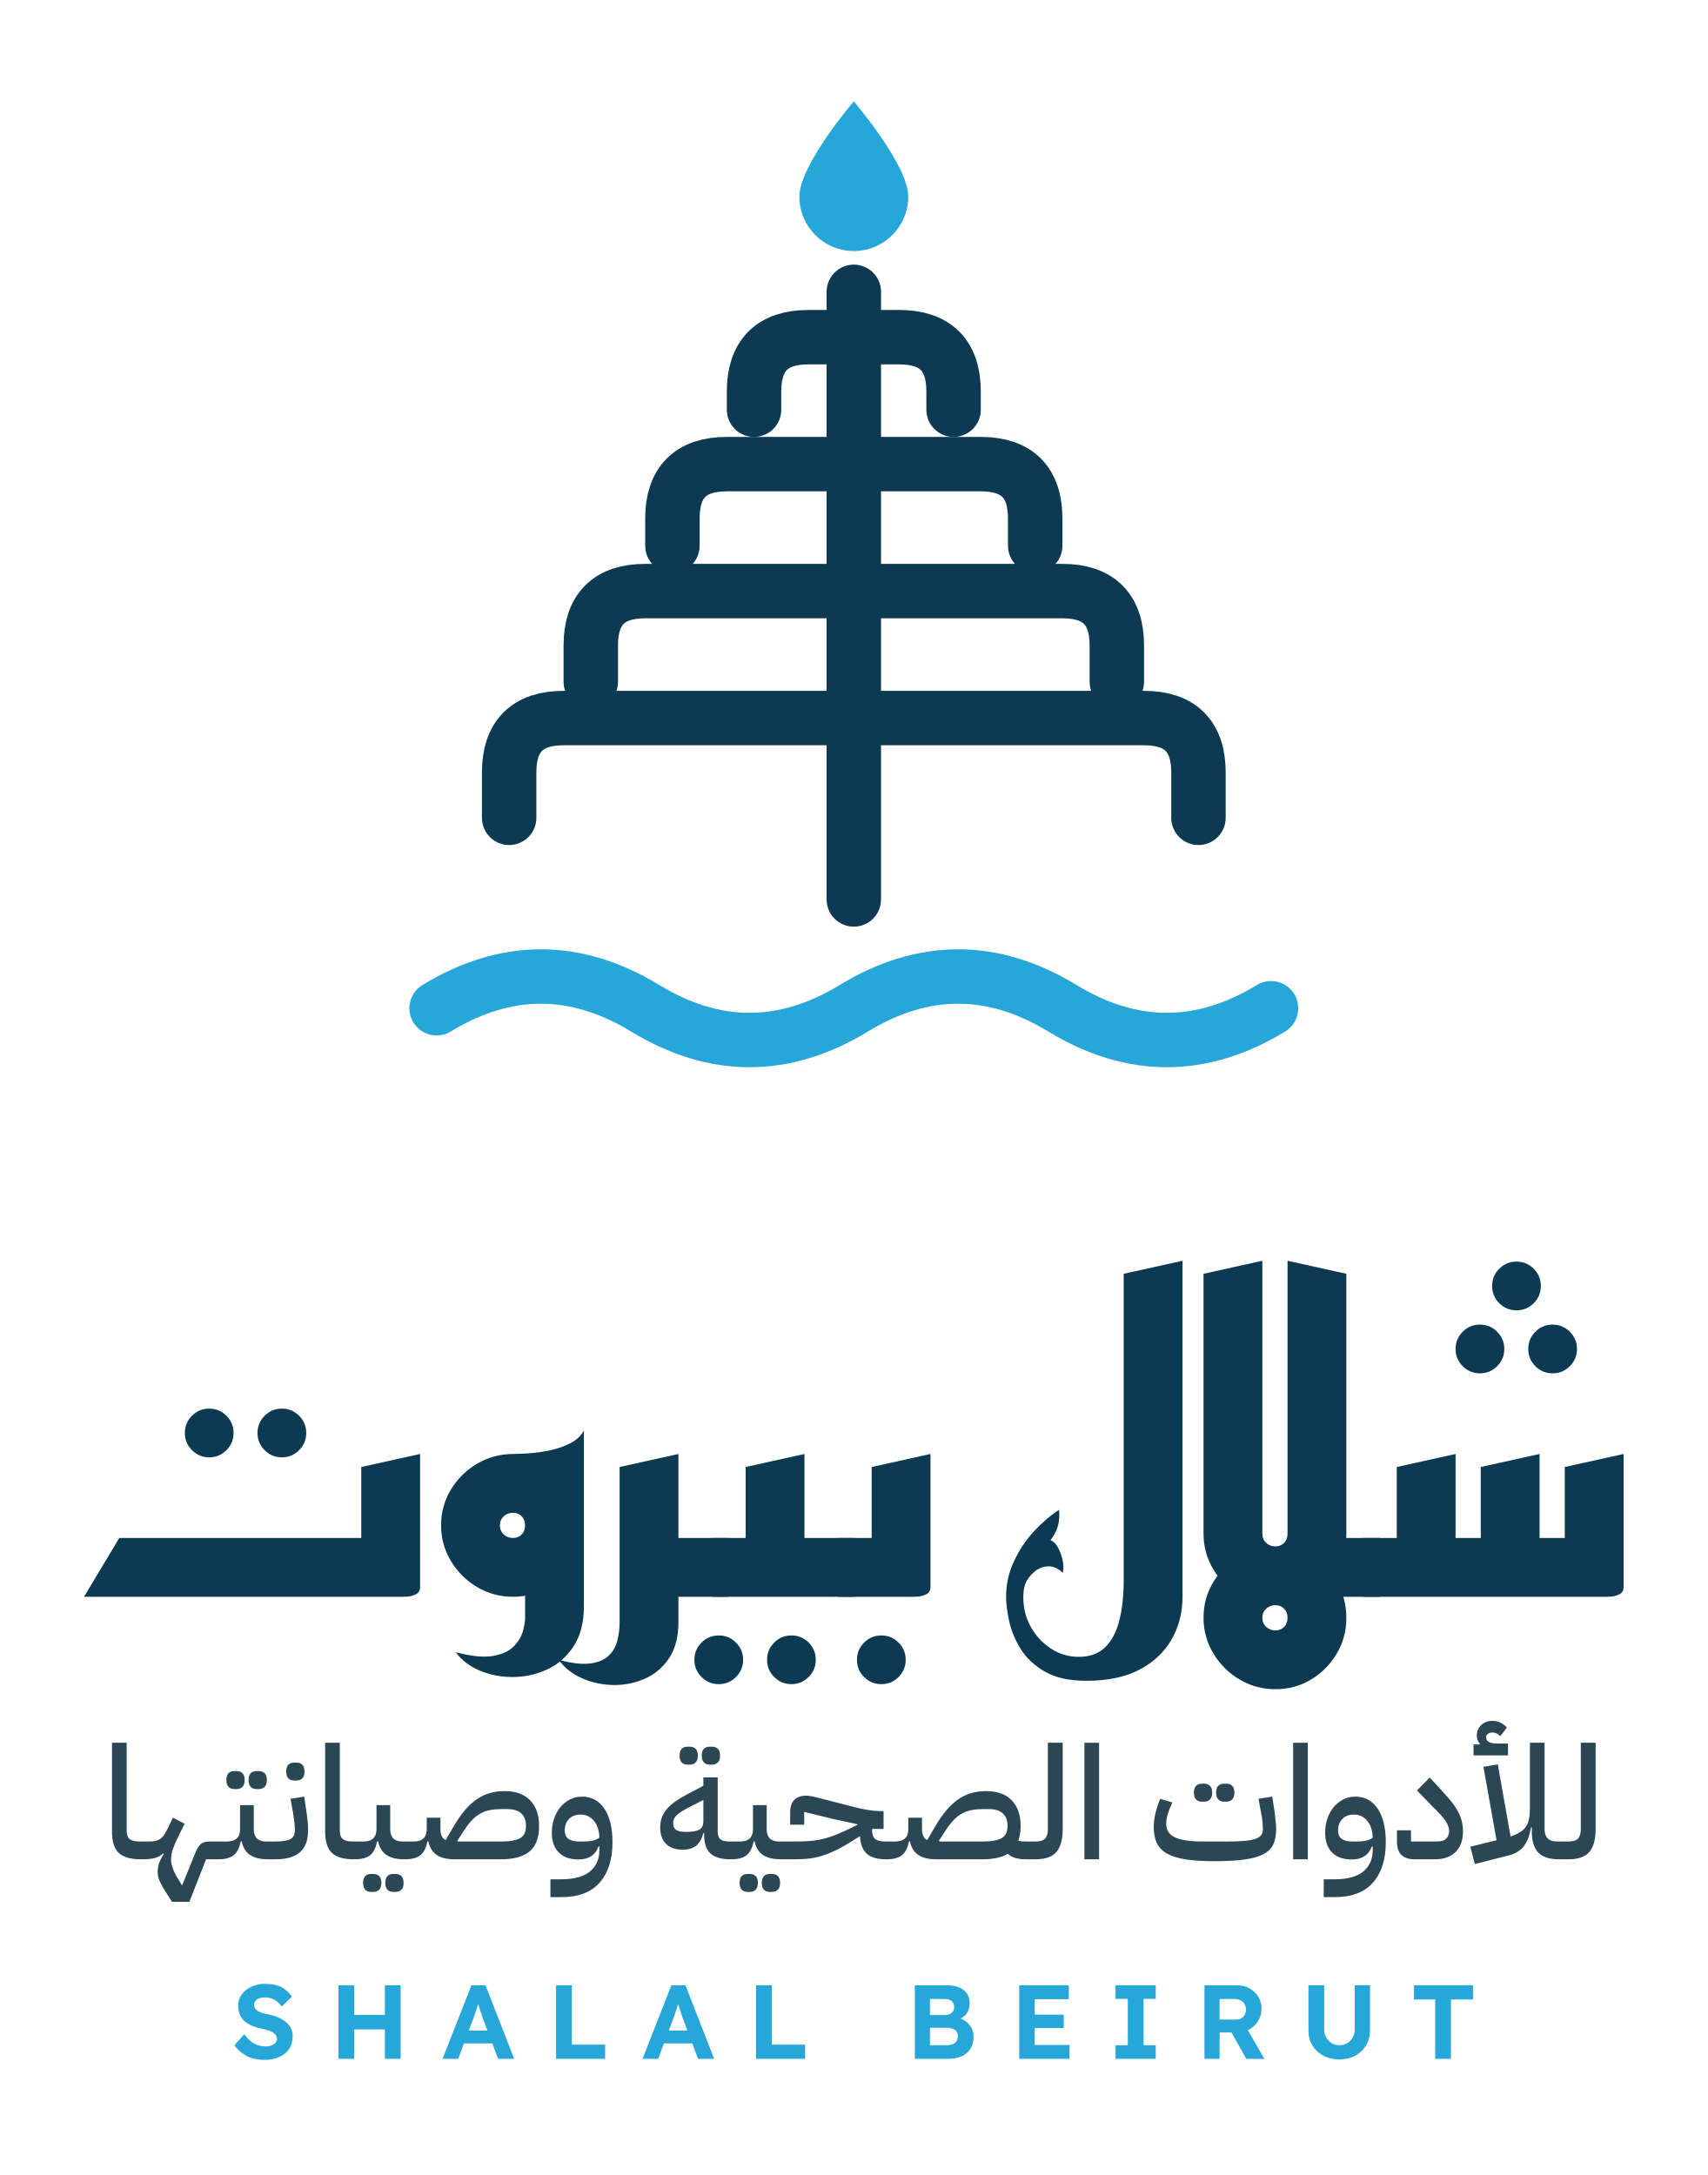
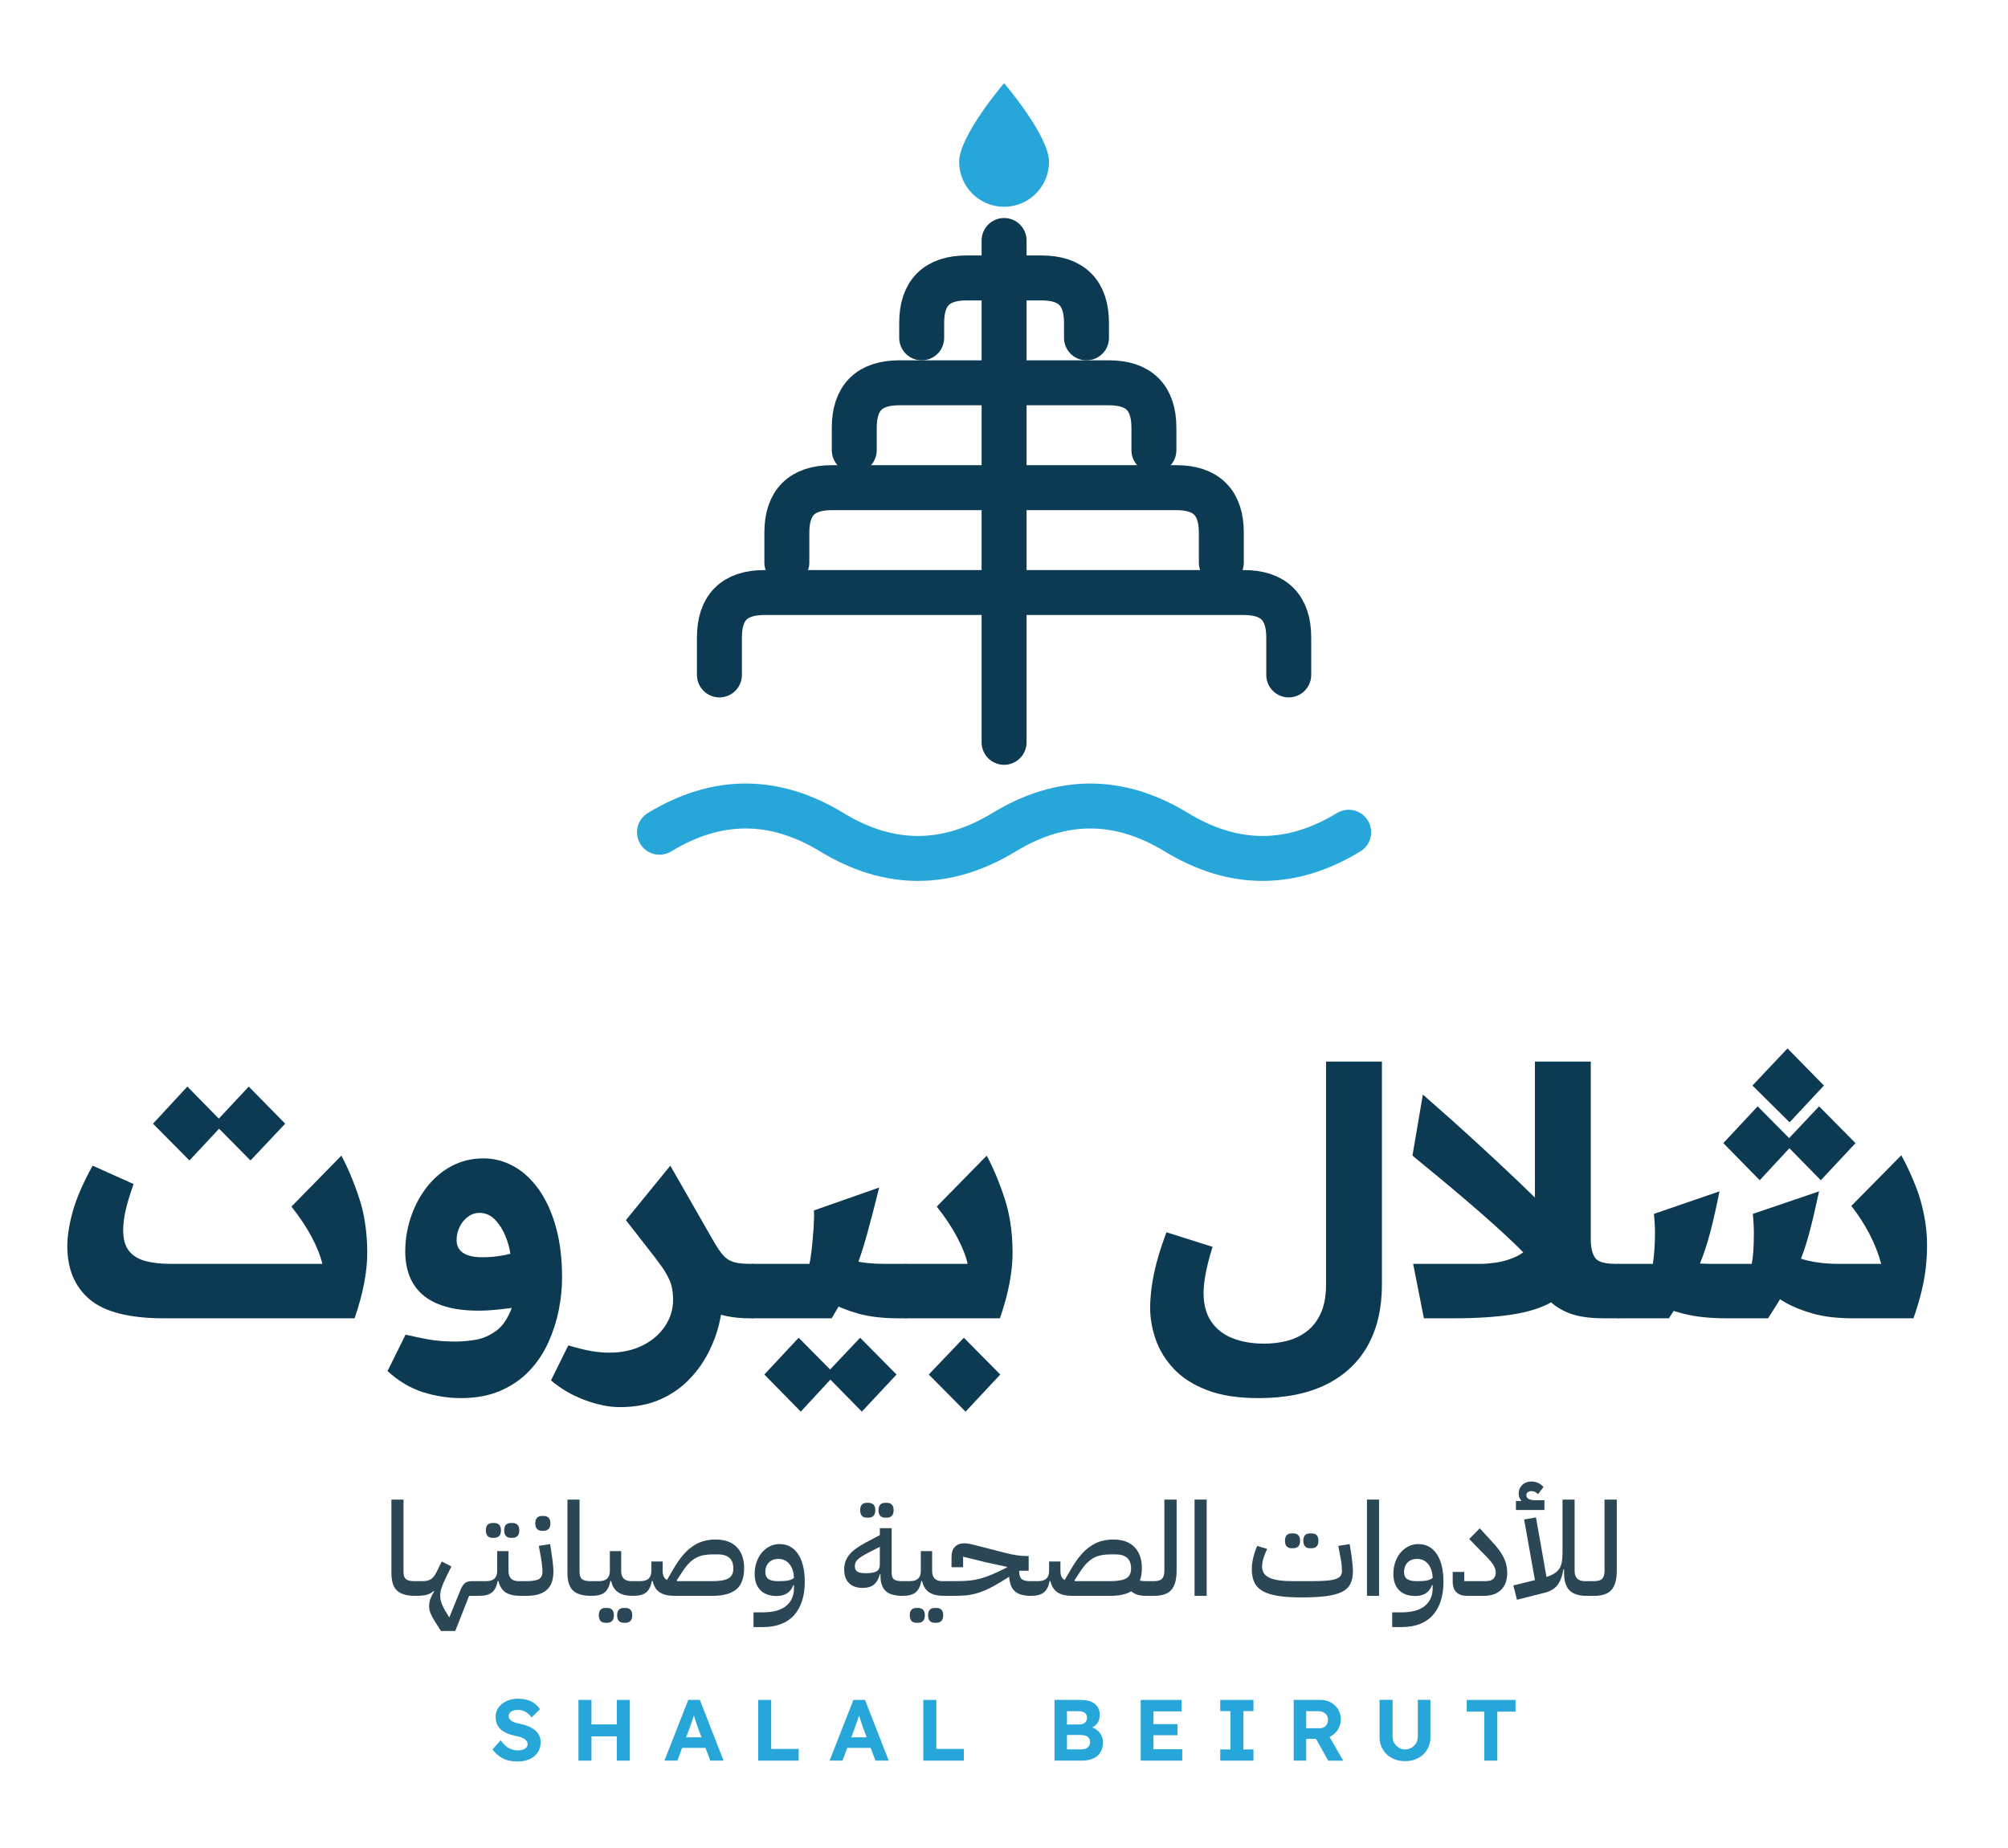
- <svg xmlns="http://www.w3.org/2000/svg" viewBox="0 0 325.2 414.0" width="325" height="414">
-   <g transform="translate(76.23636 14) scale(1.727273) translate(-10 -1)">
+ <svg xmlns="http://www.w3.org/2000/svg" viewBox="0 0 463.0 426.0" width="463" height="426">
+   <g transform="translate(145.1564 14) scale(1.727273) translate(-10 -1)">
    <path d="M60 4C60 4 54 11 54 14.5A6 6 0 0 0 66 14.5C66 11 60 4 60 4Z" fill="#27A6D9" />
    <g fill="none" stroke="#0C3A52" stroke-width="6" stroke-linecap="round" stroke-linejoin="round">
      <path d="M60 25V92" />
      <path d="M49 38V36Q49 30 55 30H65Q71 30 71 36V38" />
      <path d="M40 53V50Q40 44 46 44H74Q80 44 80 50V53" />
      <path d="M31 68V64Q31 58 37 58H83Q89 58 89 64V68" />
      <path d="M22 83V78Q22 72 28 72H92Q98 72 98 78V83" />
    </g>
    <path d="M14 104q11.5-7 23 0t23 0t23 0t23 0" fill="none" stroke="#27A6D9" stroke-width="6" stroke-linecap="round" />
  </g>
  <g fill="#0C3A52" transform="translate(14 304)">
-     <path transform="translate(21.20 -31.20) scale(0.08 -0.08)" d="M231,-58Q207,-58 190,-41Q173,-24 173,0Q173,24 190,41Q207,58 231,58Q255,58 272,41Q289,24 289,0Q289,-24 272,-41Q255,-58 231,-58ZM58,-58Q34,-58 17,-41Q0,-24 0,0Q0,24 17,41Q34,58 58,58Q82,58 99,41Q116,24 116,0Q116,-24 99,-41Q82,-58 58,-58Z" />
-     <path transform="translate(0.00 0.00) scale(0.08 -0.08)" d="M25,0L109,140L685,140L685,0L25,0ZM605,0L605,140L685,140L685,309L825,340L825,23Q825,11 815,6Q805,1 795,0.5Q785,0 785,0L605,0Z" />
-     <path transform="translate(68.00 0.00) scale(0.08 -0.08)" d="M60,-132Q117,-147 150.5,-140.5Q184,-134 200,-116Q216,-98 220.5,-79.5Q225,-61 225,-52L225,128L365,170L365,-22Q365,-81 340,-118.5Q315,-156 276.5,-173.5Q238,-191 195.5,-191Q153,-191 116.5,-175.5Q80,-160 60,-132ZM365,170L196,340Q209,340 233,341.5Q257,343 283.5,348.5Q310,354 332.5,365.5Q355,377 365,396L365,170ZM196,0Q150,0 111,23Q72,46 48.5,85Q25,124 25,170Q25,217 48.5,255.5Q72,294 111,317Q150,340 197,340Q243,340 281,317Q319,294 342,255.5Q365,217 365,170Q365,123 342,84.5Q319,46 281,23Q243,0 196,0ZM196,140Q209,140 217,148.5Q225,157 225,170Q225,183 217,191.5Q209,200 196,200Q183,200 174,191.5Q165,183 165,170Q165,157 174,148.5Q183,140 196,140Z" />
-     <path transform="translate(99.20 0.00) scale(0.08 -0.08)" d="M174,0L174,140L320,140L320,0L174,0ZM-85,-150Q-41,-162 -12.5,-159Q16,-156 32,-142Q48,-128 54,-106.5Q60,-85 60,-60L60,309L200,340L200,-60Q200,-113 177.5,-146.5Q155,-180 119,-195.5Q83,-211 43.5,-210Q4,-209 -30.5,-193.5Q-65,-178 -85,-150Z" />
-     <path transform="translate(118.24 12.00) scale(0.08 -0.08)" d="M231,-58Q207,-58 190,-41Q173,-24 173,0Q173,24 190,41Q207,58 231,58Q255,58 272,41Q289,24 289,0Q289,-24 272,-41Q255,-58 231,-58ZM58,-58Q34,-58 17,-41Q0,-24 0,0Q0,24 17,41Q34,58 58,58Q82,58 99,41Q116,24 116,0Q116,-24 99,-41Q82,-58 58,-58Z" />
-     <path transform="translate(123.20 0.00) scale(0.08 -0.08)" d="M100,0L100,140L320,140L320,0L100,0ZM-20,0L-20,140L60,140L60,309L200,340L200,23Q200,11 190,6Q180,1 170,0.5Q160,0 160,0L-20,0Z" />
-     <path transform="translate(149.20 12.00) scale(0.08 -0.08)" d="M58,-58Q34,-58 17,-41Q0,-24 0,0Q0,24 17,41Q34,58 58,58Q82,58 99,41Q116,24 116,0Q116,-24 99,-41Q82,-58 58,-58Z" />
-     <path transform="translate(147.20 0.00) scale(0.08 -0.08)" d="M-20,0L-20,140L60,140L60,309L200,340L200,23Q200,11 190,6Q180,1 170,0.5Q160,0 160,0L-20,0Z" />
-     <path transform="translate(175.60 0.00) scale(0.08 -0.08)" d="M305,40L305,769L445,800L445,0L305,40ZM216,-200Q155,-200 117,-178Q79,-156 59,-123Q39,-90 32,-56.5Q25,-23 25,0Q25,44 43.5,84Q62,124 91,155.5Q120,187 151,207Q153,188 149,171Q145,154 131,135Q142,130 149.5,115.5Q157,101 160,85Q163,69 160,57Q144,72 128,72.5Q112,73 98,64Q84,54 75,39.5Q66,25 66,-1Q66,-40 84,-72Q102,-104 132,-123.5Q162,-143 198,-143Q237,-143 260.5,-120.5Q284,-98 294.5,-56.5Q305,-15 305,40L305,309L445,340L445,0Q445,-56 419,-101.5Q393,-147 342.5,-173.5Q292,-200 216,-200Z" />
-     <path transform="translate(213.20 0.00) scale(0.08 -0.08)" d="M165,80L25,150L25,769L165,800L165,80Z" />
-     <path transform="translate(213.20 0.00) scale(0.08 -0.08)" d="M175,0L225,140L445,140L445,0L175,0ZM196,-20Q150,-20 111,3Q72,26 48.5,65Q25,104 25,150L165,150Q165,137 174,128.5Q183,120 196,120Q209,120 217,128.5Q225,137 225,150L365,150Q365,103 342,64.5Q319,26 281,3Q243,-20 196,-20ZM225,100L225,800L365,769L365,150L225,100ZM196,-220Q150,-220 111,-197Q72,-174 48.5,-135Q25,-96 25,-50Q25,-3 48.5,35.5Q72,74 111,97Q150,120 197,120Q243,120 281,97Q319,74 342,35.5Q365,-3 365,-50Q365,-97 342,-135.5Q319,-174 281,-197Q243,-220 196,-220ZM196,-80Q209,-80 217,-71.5Q225,-63 225,-50Q225,-37 217,-28.5Q209,-20 196,-20Q183,-20 174,-28.5Q165,-37 165,-50Q165,-63 174,-71.5Q183,-80 196,-80Z" />
-     <path transform="translate(263.20 -47.20) scale(0.08 -0.08)" d="M145,92Q121,92 104,109Q87,126 87,150Q87,174 104,191Q121,208 145,208Q169,208 186,191Q203,174 203,150Q203,126 186,109Q169,92 145,92ZM231,-58Q207,-58 190,-41Q173,-24 173,0Q173,24 190,41Q207,58 231,58Q255,58 272,41Q289,24 289,0Q289,-24 272,-41Q255,-58 231,-58ZM58,-58Q34,-58 17,-41Q0,-24 0,0Q0,24 17,41Q34,58 58,58Q82,58 99,41Q116,24 116,0Q116,-24 99,-41Q82,-58 58,-58Z" />
-     <path transform="translate(247.20 0.00) scale(0.08 -0.08)" d="M-20,0L-20,140L60,140L60,309L200,340L200,140L260,140L260,309L400,340L400,140L460,140L460,309L600,340L600,23Q600,11 590,6Q580,1 570,0.5Q560,0 560,0L-20,0Z" />
+     <path transform="translate(0.00 0.00) scale(0.08 -0.08)" d="M298,0Q148,0 83.5,54.5Q19,109 19,208Q19,252 35,309Q51,366 92,440L210,387Q194,342 187,310.5Q180,279 180,254Q180,215 197,194Q214,173 244.5,165Q275,157 315,157L678,157L697,0L298,0ZM578,0L578,157L754,157Q746,192 723,235Q700,278 665,322L809,469Q839,412 861,344Q883,276 883.5,191.5Q884,107 847,0L578,0ZM578,157L588,157L588,0L578,0Q548,0 548,78Q548,157 578,157ZM371,455L266,561L365,668L470,561L371,455ZM547,455L442,561L542,668L647,561L547,455Z" />
+     <path transform="translate(75.36 0.00) scale(0.08 -0.08)" d="M277,461Q322,461 363,438.5Q404,416 435.5,372Q467,328 485,264Q503,200 503,117Q503,72 493.5,24Q484,-24 463.5,-69.5Q443,-115 409,-151Q375,-187 326,-208.5Q277,-230 211,-230Q157,-230 102.5,-213Q48,-196 0,-152L52,-47Q81,-54 116,-60.5Q151,-67 196,-67Q222,-67 253,-62Q284,-57 312.5,-36.5Q341,-16 358,30Q329,26 305,24Q281,22 264,22Q207,22 166.5,34Q126,46 100.5,68.5Q75,91 63,122.5Q51,154 51,192Q51,242 66.5,289.5Q82,337 111.5,376Q141,415 183,438Q225,461 277,461ZM199,225Q199,209 207.5,198Q216,187 232.5,181.5Q249,176 273,176Q297,176 318,179Q339,182 354,186Q351,209 340,236.5Q329,264 310,284Q291,304 264,304Q247,304 232,293Q217,282 208,264Q199,246 199,225Z" />
+     <path transform="translate(120.32 0.00) scale(0.08 -0.08)" d="M107,-256Q62,-256 7.5,-236Q-47,-216 -91,-179L-41,-78Q-1,-90 26,-94.5Q53,-99 77,-99Q131,-99 172.5,-78.5Q214,-58 237.5,-23Q261,12 261,53Q261,87 250.5,110.5Q240,134 223.5,155.5Q207,177 188,205L403,101Q403,89 403,77Q403,65 403,53Q403,23 393.5,-17Q384,-57 363,-98.5Q342,-140 307.5,-176Q273,-212 223.5,-234Q174,-256 107,-256ZM482,0Q446,0 414.5,6.5Q383,13 355.5,27Q328,41 303.5,63Q279,85 255,116L125,283L253,440L379,220Q393,196 405,182Q417,168 434.5,162.5Q452,157 482,157L492,157L492,0L482,0Z" />
+     <path transform="translate(159.68 0.00) scale(0.08 -0.08)" d="M0,0L0,157L162,157Q166,174 169,203Q172,232 174,261.5Q176,291 175,311L363,377Q345,304 327.5,240.5Q310,177 286.5,118.5Q263,60 226,0L0,0ZM420,0Q351,0 303,13.5Q255,27 223.5,45.5Q192,64 169,80L252,179Q267,172 286,167Q305,162 328,159.5Q351,157 377,157L442,157L442,0L420,0ZM0,157L10,157L10,0L0,0Q-30,0 -30,78Q-30,157 0,157ZM137,-269L32,-162L131,-56L236,-162L137,-269ZM313,-269L208,-162L308,-56L413,-162L313,-269Z" />
+     <path transform="translate(195.04 0.00) scale(0.08 -0.08)" d="M0,0L0,157L176,157Q168,192 145,235Q122,278 87,322L231,469Q261,412 283,344Q305,276 305.5,191.5Q306,107 269,0L0,0ZM0,157L10,157L10,0L0,0Q-30,0 -30,78Q-30,157 0,157ZM170,-269L64,-162L165,-56L270,-162L170,-269Z" />
+     <path transform="translate(249.68 0.00) scale(0.08 -0.08)" d="M331,-230Q243,-230 183,-207Q123,-184 87,-145.5Q51,-107 35,-61Q19,-15 19,30Q19,77 30.5,131Q42,185 66,248L199,206Q186,165 179.5,131.5Q173,98 173,72Q173,24 194.5,-8.5Q216,-41 255.5,-57Q295,-73 348,-73Q382,-73 413.5,-65Q445,-57 470.5,-37.5Q496,-18 511,15Q526,48 526,98L526,740L687,740L687,97Q687,-5 646.5,-78Q606,-151 527,-190.5Q448,-230 331,-230Z" />
+     <path transform="translate(310.16 0.00) scale(0.08 -0.08)" d="M425,87Q403,121 370,157Q337,193 296.5,231Q256,269 210.5,308.5Q165,348 116.5,388.5Q68,429 19,469L49,645Q136,569 204,506.5Q272,444 324.5,394Q377,344 414.5,305Q452,266 477,237L425,87ZM52,0L21,157L218,157Q233,157 259,160.5Q285,164 312.5,175.5Q340,187 360.5,211Q381,235 384,277L502,340Q510,264 506.5,207Q503,150 482.5,110.5Q462,71 419.5,46.5Q377,22 307,11Q237,0 135,0L52,0ZM571,0Q504,0 464,17.5Q424,35 404,62.5Q384,90 378,122Q372,154 372,182L372,740L533,740L533,227Q533,193 545,175Q557,157 604,157L616,157L616,0L571,0Z" />
+     <path transform="translate(359.44 0.00) scale(0.08 -0.08)" d="M674,0Q605,0 557.5,13.5Q510,27 478,45.5Q446,64 423,80L512,176Q530,168 561.5,162.5Q593,157 631,157L754,157Q742,202 719.5,244.5Q697,287 668,324L812,470Q835,428 854,379.5Q873,331 881.5,274.5Q890,218 883,150Q876,82 847,0L674,0ZM0,0L0,157L96,157Q99,178 100.5,200Q102,222 102,247Q102,272 99,301L288,366Q274,296 261,247Q248,198 232.5,160Q217,122 195.5,85Q174,48 142,0L0,0ZM310,0Q235,0 183,13.5Q131,27 100.5,44.5Q70,62 58,73L117,190Q142,174 179,165.5Q216,157 260,157L381,157Q384,172 385.5,194.5Q387,217 387,244.5Q387,272 384,301L575,366Q560,296 547,247Q534,198 518,160Q502,122 480.5,85Q459,48 428,0L310,0ZM0,157L10,157L10,0L0,0Q-30,0 -30,78Q-30,157 0,157ZM490,565L383,671L484,778L589,671L490,565ZM404,398L299,505L398,611L503,505L404,398ZM580,398L475,505L575,611L680,505L580,398Z" />
  </g>
-   <g fill="#2B4655" transform="translate(19.26 354)">
+   <g fill="#2B4655" transform="translate(88.18 368)">
    <path transform="translate(0.00 0.00) scale(0.03 -0.03)" d="M253,0Q155,0 112,40.5Q69,81 69,176L69,740L162,740L162,185Q162,143 181.5,128Q201,113 246,113L279,113L279,24L254,0L253,0Z" />
    <path transform="translate(8.37 0.00) scale(0.03 -0.03)" d="M171,-270Q144,-229 126.5,-200.5Q109,-172 98.5,-151Q88,-130 84,-113.5Q80,-97 80,-79Q80,-47 91.5,-18Q103,11 119,34L114,37Q94,18 64.5,9Q35,0 -24,0L-24,89L0,113L29,113Q70,113 93.5,128Q117,143 136,181L177,264L251,226L213,149Q200,123 191,102Q182,81 176,63.5Q170,46 167.5,30Q165,14 165,-2Q165,-19 169,-35Q173,-51 181,-70.5Q189,-90 202.5,-113Q216,-136 235,-166L317,36Q334,80 353,96.5Q372,113 407,113L487,113L487,24L463,0L387,0L281,-270L171,-270Z" />
    <path transform="translate(22.98 0.00) scale(0.03 -0.03)" d="M-24,89L0,113L33,113Q116,113 116,192L116,344L203,344L203,192Q203,113 281,113L319,113L319,24L294,0Q220,0 179.5,27.5Q139,55 126,114L120,114Q108,52 75.5,26Q43,0 -24,0L-24,89ZM220,446Q197,446 183.5,460Q170,474 170,503Q170,533 183.5,546.5Q197,560 220,560L235,560Q258,560 272,546.5Q286,533 286,503Q286,474 272,460Q258,446 235,446L220,446ZM79,446Q56,446 42.5,460Q29,474 29,503Q29,533 42.5,546.5Q56,560 79,560L94,560Q117,560 131,546.5Q145,533 145,503Q145,474 131,460Q117,446 94,446L79,446Z" />
    <path transform="translate(32.55 0.00) scale(0.03 -0.03)" d="M-24,89L0,113L21,113Q89,113 117,128.5Q145,144 145,185Q145,202 142.5,228Q140,254 133,297L117,384L204,398L217,311Q229,231 229,185Q229,91 178,45.5Q127,0 21,0L-24,0L-24,89ZM140,500Q117,500 103.5,514Q90,528 90,557Q90,587 103.5,600.5Q117,614 140,614L155,614Q178,614 192,600.5Q206,587 206,557Q206,528 192,514Q178,500 155,500L140,500Z" />
    <path transform="translate(40.59 0.00) scale(0.03 -0.03)" d="M253,0Q155,0 112,40.5Q69,81 69,176L69,740L162,740L162,185Q162,143 181.5,128Q201,113 246,113L279,113L279,24L254,0L253,0Z" />
    <path transform="translate(48.96 0.00) scale(0.03 -0.03)" d="M-24,89L0,113L33,113Q116,113 116,192L116,344L203,344L203,192Q203,113 281,113L319,113L319,24L294,0Q220,0 179.5,27.5Q139,55 126,114L120,114Q108,52 75.5,26Q43,0 -24,0L-24,89ZM222,-207Q199,-207 185.5,-193Q172,-179 172,-150Q172,-120 185.5,-106.5Q199,-93 222,-93L237,-93Q260,-93 274,-106.5Q288,-120 288,-150Q288,-179 274,-193Q260,-207 237,-207L222,-207ZM81,-207Q58,-207 44.5,-193Q31,-179 31,-150Q31,-120 44.5,-106.5Q58,-93 81,-93L96,-93Q119,-93 133,-106.5Q147,-120 147,-150Q147,-179 133,-193Q119,-207 96,-207L81,-207Z" />
    <path transform="translate(58.53 0.00) scale(0.03 -0.03)" d="M203,192Q203,138 236,122L285,206Q322,270 359.5,313.5Q397,357 437,383.5Q477,410 520,421.5Q563,433 610,433Q716,433 772.5,374.5Q829,316 829,213Q829,100 769,50Q709,0 586,0L294,0Q220,0 179.5,27.5Q139,55 126,114L120,114Q108,52 75.5,26Q43,0 -24,0L-24,89L0,113L33,113Q116,113 116,192L116,264L203,264L203,192ZM586,113Q670,113 708,134Q746,155 746,211Q746,319 625,319L595,319Q553,319 520,313Q487,307 459,292Q431,277 405.5,251Q380,225 354,185L311,119L314,113L586,113Z" />
    <path transform="translate(84.60 0.00) scale(0.03 -0.03)" d="M32,-127L99,-127Q224,-127 283.5,-77Q343,-27 343,58L343,82L338,82Q307,-1 210,-1Q129,-1 85,43.5Q41,88 41,169Q41,217 55.5,259Q70,301 95.5,331.5Q121,362 156,380Q191,398 232,398Q323,398 374.5,321.5Q426,245 426,108Q426,-56 344.5,-148Q263,-240 103,-240L32,-240L32,-127ZM235,113Q277,113 302.5,119Q328,125 343,138Q341,204 308.5,244Q276,284 223,284Q177,284 150,256Q123,228 123,183Q123,146 146.5,129.5Q170,113 215,113L235,113Z" />
    <path transform="translate(105.69 0.00) scale(0.03 -0.03)" d="M475,0Q384,0 344.5,37.5Q305,75 305,154L305,166L300,166Q285,110 253,85.5Q221,61 169,61Q100,61 63,98Q26,135 26,202Q26,236 36,264.5Q46,293 67,318Q88,343 119.5,365.5Q151,388 194,411L300,467L300,520L391,520L391,176Q391,140 409,126.5Q427,113 466,113L499,113L499,24L475,0ZM191,174Q251,174 275.5,189Q300,204 300,242L300,377L210,331Q156,303 132,281.5Q108,260 108,229Q108,200 126.5,187Q145,174 191,174ZM340,601Q317,601 303.5,615Q290,629 290,658Q290,688 303.5,701.5Q317,715 340,715L355,715Q378,715 392,701.5Q406,688 406,658Q406,629 392,615Q378,601 355,601L340,601ZM199,601Q176,601 162.5,615Q149,629 149,658Q149,688 162.5,701.5Q176,715 199,715L214,715Q237,715 251,701.5Q265,688 265,658Q265,629 251,615Q237,601 214,601L199,601Z" />
    <path transform="translate(120.66 0.00) scale(0.03 -0.03)" d="M-24,89L0,113L33,113Q116,113 116,192L116,344L203,344L203,192Q203,113 281,113L319,113L319,24L294,0Q220,0 179.5,27.5Q139,55 126,114L120,114Q108,52 75.5,26Q43,0 -24,0L-24,89ZM222,-207Q199,-207 185.5,-193Q172,-179 172,-150Q172,-120 185.5,-106.5Q199,-93 222,-93L237,-93Q260,-93 274,-106.5Q288,-120 288,-150Q288,-179 274,-193Q260,-207 237,-207L222,-207ZM81,-207Q58,-207 44.5,-193Q31,-179 31,-150Q31,-120 44.5,-106.5Q58,-93 81,-93L96,-93Q119,-93 133,-106.5Q147,-120 147,-150Q147,-179 133,-193Q119,-207 96,-207L81,-207Z" />
    <path transform="translate(130.23 0.00) scale(0.03 -0.03)" d="M-24,89L0,113L49,113Q98,113 139,115Q180,117 219,124.5Q258,132 299,146.5Q340,161 390,185L459,218L459,223L305,256L122,301L122,220L33,220L33,297Q33,351 59.5,377.5Q86,404 134,404Q147,404 164.5,401Q182,398 221,388L443,331Q539,306 608,306L626,306L626,193L553,193L553,188Q553,146 572,129.5Q591,113 634,113L667,113L667,24L643,0Q560,0 520.5,34.5Q481,69 476,147L425,115Q361,75 311.5,52Q262,29 219,17.5Q176,6 135.5,3Q95,0 49,0L-24,0L-24,89Z" />
    <path transform="translate(150.24 0.00) scale(0.03 -0.03)" d="M864,0Q827,0 799,7.5Q771,15 747,35Q690,0 586,0L294,0Q220,0 179.5,27.5Q139,55 126,114L120,114Q108,52 75.5,26Q43,0 -24,0L-24,89L0,113L33,113Q116,113 116,192L116,264L203,264L203,192Q203,138 236,122L285,206Q322,270 359.5,313.5Q397,357 437,383.5Q477,410 520,421.5Q563,433 610,433Q716,433 772.5,374.5Q829,316 829,213Q829,157 814,118Q826,115 838,114Q850,113 864,113L888,113L888,24L864,0ZM586,113Q670,113 708,134Q746,155 746,211Q746,319 625,319L595,319Q553,319 520,313Q487,307 459,292Q431,277 405.5,251Q380,225 354,185L311,119L314,113L586,113Z" />
    <path transform="translate(176.88 0.00) scale(0.03 -0.03)" d="M-24,89L0,113L35,113Q79,113 96.5,132Q114,151 114,192L114,740L208,740L208,192Q208,93 168,46.5Q128,0 35,0L-24,0L-24,89Z" />
    <path transform="translate(185.19 0.00) scale(0.03 -0.03)" d="M69,740L162,740L162,0L69,0L69,740Z" />
    <path transform="translate(199.20 0.00) scale(0.03 -0.03)" d="M424,-12Q317,-12 244,-0.5Q171,11 126,36.5Q81,62 61.5,103.5Q42,145 42,205Q42,285 83,384L160,361Q141,321 131,287.5Q121,254 121,225Q121,166 176.5,139.5Q232,113 358,113L498,113Q567,113 612.5,116.5Q658,120 685,129Q712,138 723.5,153Q735,168 735,191Q735,207 733,231.5Q731,256 723,297L707,384L794,398L808,311Q813,273 816,242.5Q819,212 819,191Q819,132 800,93Q781,54 735.5,31Q690,8 614,-2Q538,-12 424,-12ZM488,366Q465,366 451.5,380Q438,394 438,423Q438,453 451.5,466.5Q465,480 488,480L503,480Q526,480 540,466.5Q554,453 554,423Q554,394 540,380Q526,366 503,366L488,366ZM347,366Q324,366 310.5,380Q297,394 297,423Q297,453 310.5,466.5Q324,480 347,480L362,480Q385,480 399,466.5Q413,453 413,423Q413,394 399,380Q385,366 362,366L347,366Z" />
    <path transform="translate(224.94 0.00) scale(0.03 -0.03)" d="M69,740L162,740L162,0L69,0L69,740Z" />
    <path transform="translate(231.87 0.00) scale(0.03 -0.03)" d="M32,-127L99,-127Q224,-127 283.5,-77Q343,-27 343,58L343,82L338,82Q307,-1 210,-1Q129,-1 85,43.5Q41,88 41,169Q41,217 55.5,259Q70,301 95.5,331.5Q121,362 156,380Q191,398 232,398Q323,398 374.5,321.5Q426,245 426,108Q426,-56 344.5,-148Q263,-240 103,-240L32,-240L32,-127ZM235,113Q277,113 302.5,119Q328,125 343,138Q341,204 308.5,244Q276,284 223,284Q177,284 150,256Q123,228 123,183Q123,146 146.5,129.5Q170,113 215,113L235,113Z" />
    <path transform="translate(245.88 0.00) scale(0.03 -0.03)" d="M139,0Q88,0 59,27Q30,54 30,111L30,184L119,184L119,113L279,113Q326,113 343.5,132Q361,151 361,180Q361,210 338,244Q315,278 259,332L157,437L238,519L330,419Q363,384 385.5,353.5Q408,323 422,294.5Q436,266 442.5,237.5Q449,209 449,176Q449,93 402,46.5Q355,0 269,0L139,0Z" />
    <path transform="translate(260.46 0.00) scale(0.03 -0.03)" d="M10,80L176,121L93,587L184,603L265,145Q301,157 325,172Q349,187 363,208Q377,229 382.5,258.5Q388,288 388,329L388,740L481,740L481,192Q481,113 560,113L597,113L597,24L573,0Q483,0 441.5,42.5Q400,85 400,176L400,203L395,203Q381,123 348.5,82Q316,41 255,25L38,-30L10,80ZM30,729L69,729L70,734Q51,755 51,786Q51,826 79,852.5Q107,879 150,879Q176,879 201,867.5Q226,856 242,836L200,782Q177,805 150,805Q132,805 121,796.5Q110,788 110,775Q110,735 180,735L249,735L249,660L30,660L30,729Z" />
    <path transform="translate(278.37 0.00) scale(0.03 -0.03)" d="M-24,89L0,113L35,113Q79,113 96.5,132Q114,151 114,192L114,740L208,740L208,192Q208,93 168,46.5Q128,0 35,0L-24,0L-24,89Z" />
  </g>
-   <g fill="#27A6D9" transform="translate(44.02 392)">
+   <g fill="#27A6D9" transform="translate(112.94 406)">
    <path transform="translate(0.00 0.00) scale(0.02 -0.02)" d="M318,-10Q220,-10 150.5,25.5Q81,61 31,129L125,235Q174,167 222.5,142.5Q271,118 327,118Q358,118 382.5,127Q407,136 421.5,152Q436,168 436,189Q436,205 429,218.5Q422,232 409,242.5Q396,253 378,261.5Q360,270 338,276Q316,282 290,287Q234,299 192,318Q150,337 122,364Q94,391 80.5,426.5Q67,462 67,506Q67,568 102,614.5Q137,661 195,687.5Q253,714 323,714Q418,714 479.5,682Q541,650 578,592L482,498Q451,541 411,563Q371,585 325,585Q293,585 268.5,576.5Q244,568 231,551.5Q218,535 218,513Q218,495 227,481Q236,467 252.5,456.5Q269,446 293,438Q317,430 346,425Q401,414 445,395.5Q489,377 520.5,351Q552,325 569,291Q586,257 586,215Q586,144 552,94Q518,44 458,17Q398,-10 318,-10Z" />
    <path transform="translate(18.62 0.00) scale(0.02 -0.02)" d="M533,0L533,700L683,700L683,0L533,0ZM91,0L91,700L241,700L241,0L91,0ZM152,280L152,418L609,418L609,280L152,280Z" />
    <path transform="translate(40.10 0.00) scale(0.02 -0.02)" d="M8,0L283,700L417,700L690,0L537,0L395,377Q389,394 380.5,419Q372,444 363,472Q354,500 346.5,525.5Q339,551 334,567L361,568Q355,546 347.5,521.5Q340,497 331.5,471Q323,445 314.5,421Q306,397 298,375L157,0L8,0ZM136,147L186,269L505,269L556,147L136,147Z" />
    <path transform="translate(60.06 0.00) scale(0.02 -0.02)" d="M91,0L91,700L241,700L241,135L558,135L558,0L91,0Z" />
    <path transform="translate(78.18 0.00) scale(0.02 -0.02)" d="M8,0L283,700L417,700L690,0L537,0L395,377Q389,394 380.5,419Q372,444 363,472Q354,500 346.5,525.5Q339,551 334,567L361,568Q355,546 347.5,521.5Q340,497 331.5,471Q323,445 314.5,421Q306,397 298,375L157,0L8,0ZM136,147L186,269L505,269L556,147L136,147Z" />
    <path transform="translate(98.14 0.00) scale(0.02 -0.02)" d="M91,0L91,700L241,700L241,135L558,135L558,0L91,0Z" />
    <path transform="translate(128.38 0.00) scale(0.02 -0.02)" d="M91,0L91,700L395,700Q466,700 514,679.5Q562,659 587.5,620.5Q613,582 613,526Q613,468 582.5,428Q552,388 497,372L496,393Q542,382 576.5,356.5Q611,331 630.5,294Q650,257 650,210Q650,158 632.5,118.5Q615,79 582.5,52.5Q550,26 505,13Q460,0 405,0L91,0ZM235,130L399,130Q447,130 474,152.5Q501,175 501,216Q501,242 488,260Q475,278 451,287Q427,296 394,296L235,296L235,130ZM235,417L377,417Q405,417 424.5,426.5Q444,436 455,453.5Q466,471 466,494Q466,530 441.5,550Q417,570 369,570L235,570L235,417Z" />
    <path transform="translate(148.26 0.00) scale(0.02 -0.02)" d="M91,0L91,700L563,700L563,568L238,568L238,132L570,132L570,0L91,0ZM161,293L161,421L515,421L515,293L161,293Z" />
    <path transform="translate(166.96 0.00) scale(0.02 -0.02)" d="M73,0L73,129L190,129L190,571L73,571L73,700L456,700L456,571L340,571L340,129L456,129L456,0L73,0Z" />
    <path transform="translate(183.54 0.00) scale(0.02 -0.02)" d="M91,0L91,700L401,700Q467,700 519.5,671Q572,642 603,591.5Q634,541 634,476Q634,413 603,362Q572,311 519.5,281Q467,251 401,251L235,251L235,0L91,0ZM489,0L311,317L464,342L662,-1L489,0ZM235,374L395,374Q422,374 442.5,386.5Q463,399 474.5,421Q486,443 486,471Q486,500 472,522.5Q458,545 433,557.5Q408,570 375,570L235,570L235,374Z" />
    <path transform="translate(203.46 0.00) scale(0.02 -0.02)" d="M379,-6Q294,-6 227.5,29.5Q161,65 123,127.5Q85,190 85,269L85,701L235,701L235,278Q235,236 254.5,202.5Q274,169 307,149Q340,129 379,129Q420,129 453.5,149Q487,169 506.5,202.5Q526,236 526,278L526,701L671,701L671,269Q671,190 633.5,127.5Q596,65 530,29.5Q464,-6 379,-6Z" />
    <path transform="translate(224.58 0.00) scale(0.02 -0.02)" d="M236,0L236,565L34,565L34,700L596,700L596,565L386,565L386,0L236,0Z" />
  </g>
</svg>
